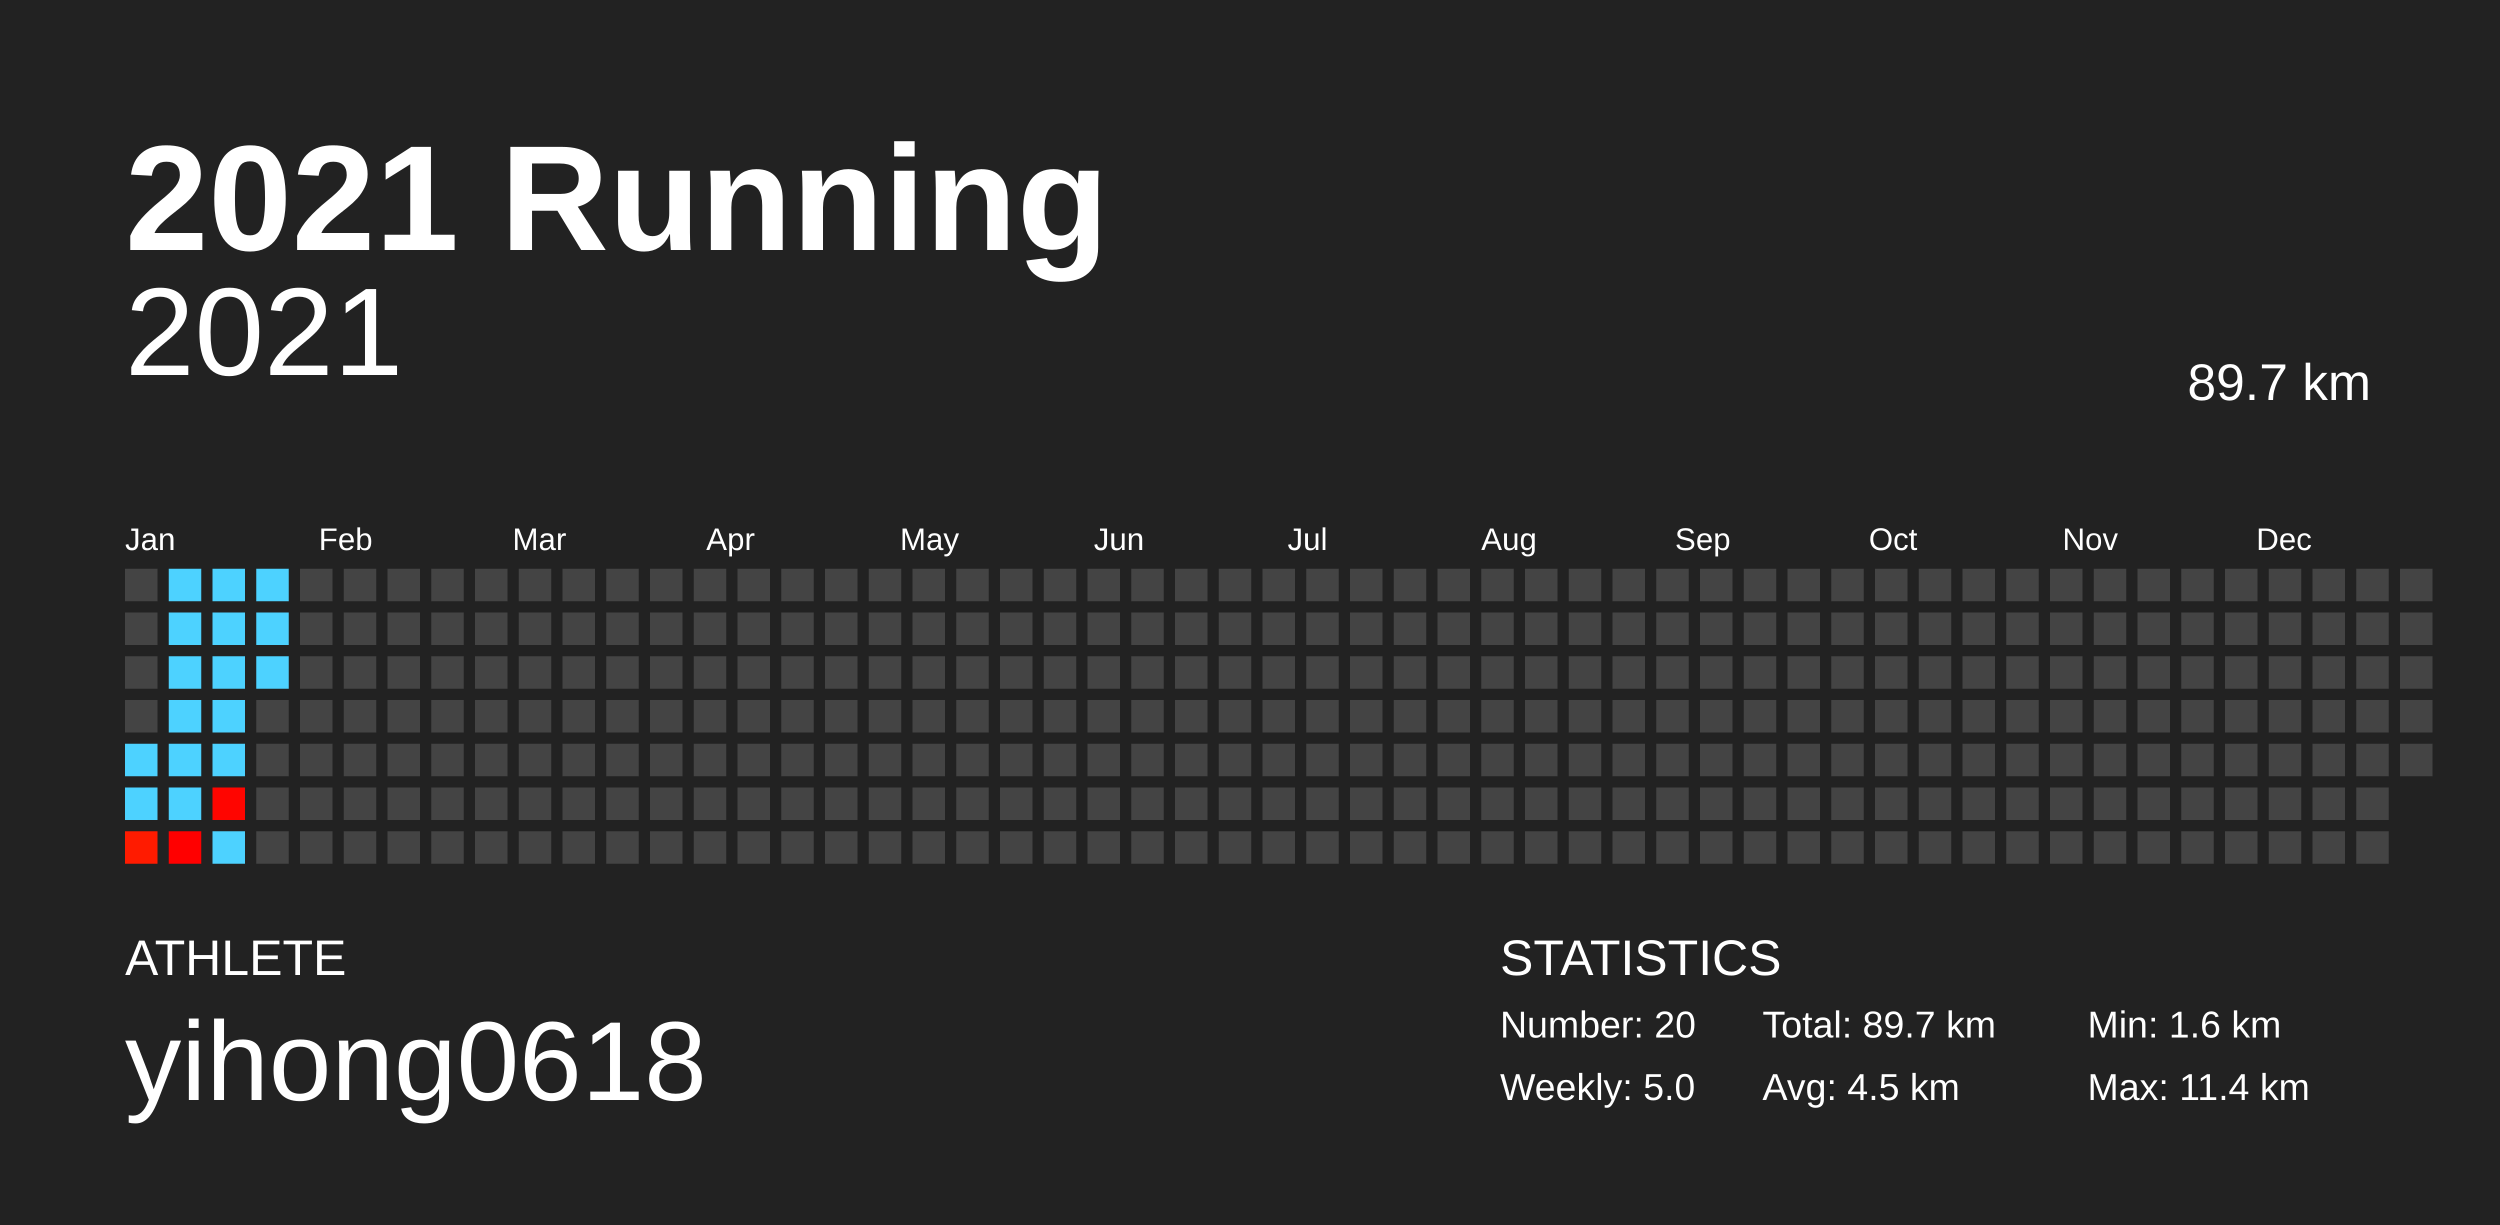
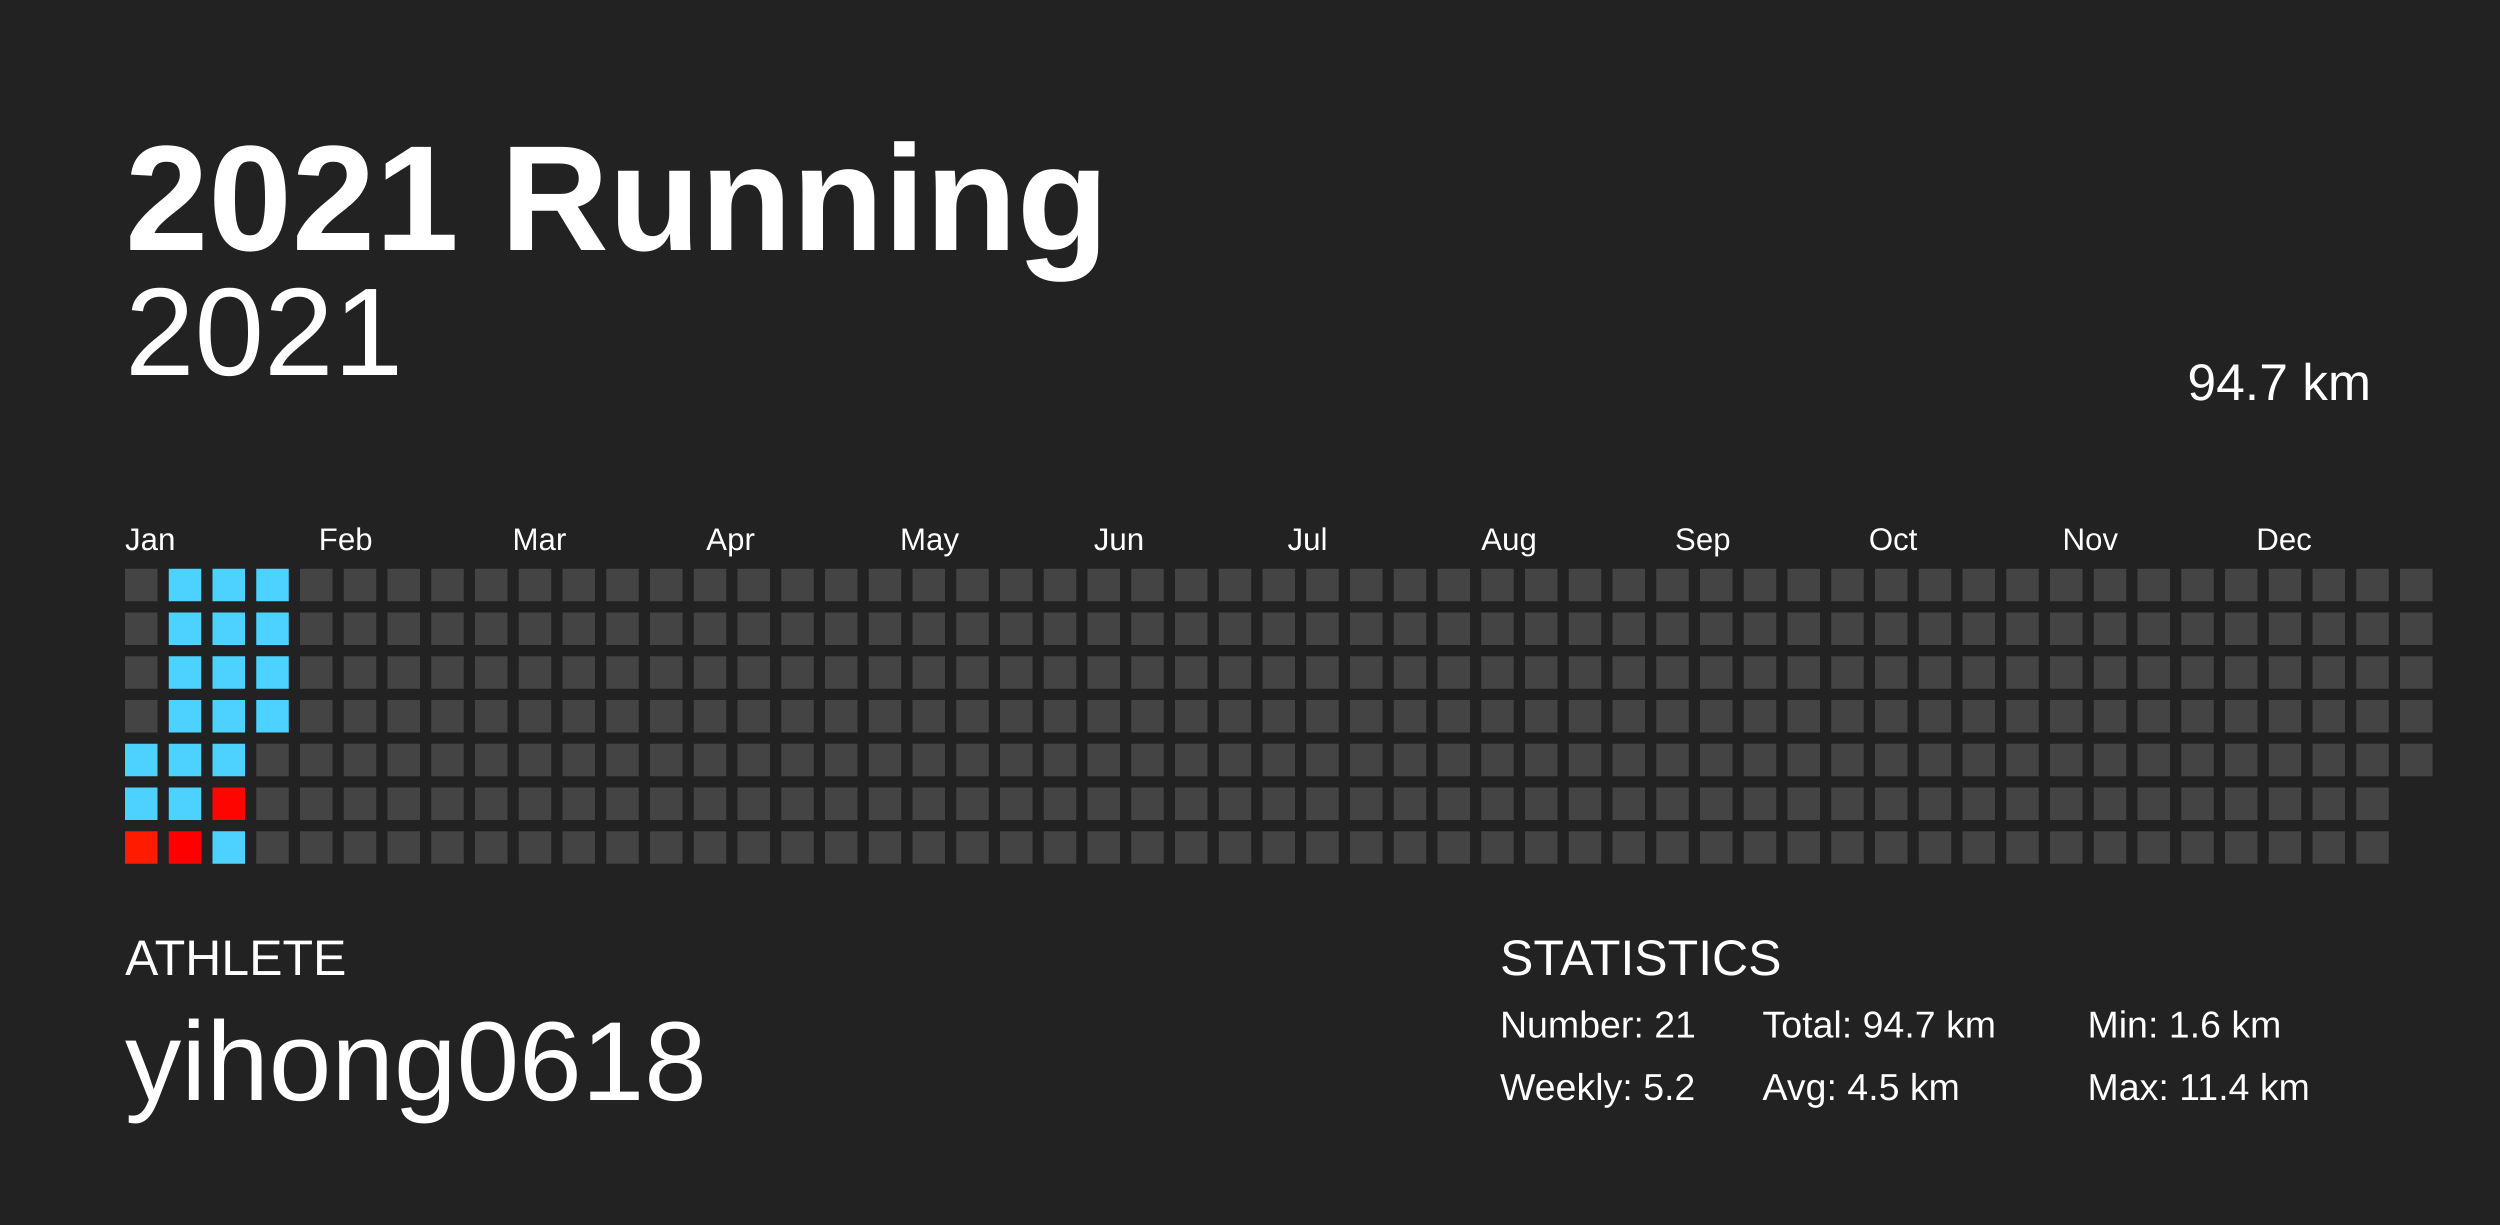
<svg xmlns="http://www.w3.org/2000/svg" baseProfile="full" height="98mm" version="1.1" viewBox="0,0,200,98" width="200mm">
  <defs />
  <rect fill="#222222" height="98" width="200" x="0" y="0" />
  <text fill="#FFFFFF" style="font-size:12px; font-family:Arial; font-weight:bold;" x="10" y="20">2021 Running</text>
  <text fill="#FFFFFF" style="font-size:4px; font-family:Arial" x="10" y="78">ATHLETE</text>
  <text fill="#FFFFFF" style="font-size:9px; font-family:Arial" x="10" y="88">yihong0618</text>
  <text fill="#FFFFFF" style="font-size:4px; font-family:Arial" x="120" y="78">STATISTICS</text>
-   <text fill="#FFFFFF" style="font-size:3px; font-family:Arial" x="120" y="83">Number: 20</text>
-   <text fill="#FFFFFF" style="font-size:3px; font-family:Arial" x="120" y="88">Weekly: 5.0</text>
-   <text fill="#FFFFFF" style="font-size:3px; font-family:Arial" x="141" y="83">Total: 89.7 km</text>
+   <text fill="#FFFFFF" style="font-size:3px; font-family:Arial" x="120" y="83">Number: 21</text>
+   <text fill="#FFFFFF" style="font-size:3px; font-family:Arial" x="120" y="88">Weekly: 5.2</text>
+   <text fill="#FFFFFF" style="font-size:3px; font-family:Arial" x="141" y="83">Total: 94.7 km</text>
  <text fill="#FFFFFF" style="font-size:3px; font-family:Arial" x="141" y="88">Avg: 4.5 km</text>
  <text fill="#FFFFFF" style="font-size:3px; font-family:Arial" x="167" y="83">Min: 1.6 km</text>
  <text fill="#FFFFFF" style="font-size:3px; font-family:Arial" x="167" y="88">Max: 11.4 km</text>
  <text alignment-baseline="hanging" fill="#FFFFFF" style="font-size:10.0px; font-family:Arial;" x="10" y="30">2021</text>
-   <text alignment-baseline="hanging" fill="#FFFFFF" style="font-size:4.125px; font-family:Arial;" x="175" y="32">89.7 km</text>
+   <text alignment-baseline="hanging" fill="#FFFFFF" style="font-size:4.125px; font-family:Arial;" x="175" y="32">94.7 km</text>
  <text fill="#FFFFFF" style="font-size:2.5px; font-family:Arial" x="10.0" y="44">Jan</text>
  <text fill="#FFFFFF" style="font-size:2.5px; font-family:Arial" x="25.5" y="44">Feb</text>
  <text fill="#FFFFFF" style="font-size:2.5px; font-family:Arial" x="41.0" y="44">Mar</text>
  <text fill="#FFFFFF" style="font-size:2.5px; font-family:Arial" x="56.5" y="44">Apr</text>
  <text fill="#FFFFFF" style="font-size:2.5px; font-family:Arial" x="72.0" y="44">May</text>
  <text fill="#FFFFFF" style="font-size:2.5px; font-family:Arial" x="87.5" y="44">Jun</text>
  <text fill="#FFFFFF" style="font-size:2.5px; font-family:Arial" x="103.0" y="44">Jul</text>
  <text fill="#FFFFFF" style="font-size:2.5px; font-family:Arial" x="118.5" y="44">Aug</text>
  <text fill="#FFFFFF" style="font-size:2.5px; font-family:Arial" x="134.0" y="44">Sep</text>
  <text fill="#FFFFFF" style="font-size:2.5px; font-family:Arial" x="149.5" y="44">Oct</text>
  <text fill="#FFFFFF" style="font-size:2.5px; font-family:Arial" x="165.0" y="44">Nov</text>
  <text fill="#FFFFFF" style="font-size:2.5px; font-family:Arial" x="180.5" y="44">Dec</text>
  <rect fill="#444444" height="2.6" width="2.6" x="10.0" y="45.5" />
  <rect fill="#444444" height="2.6" width="2.6" x="10.0" y="49.0" />
  <rect fill="#444444" height="2.6" width="2.6" x="10.0" y="52.5" />
  <rect fill="#444444" height="2.6" width="2.6" x="10.0" y="56.0" />
  <rect fill="#4dd2ff" height="2.6" width="2.6" x="10.0" y="59.5" />
  <rect fill="#4dd2ff" height="2.6" width="2.6" x="10.0" y="63.0" />
  <rect fill="#ff1b00" height="2.6" width="2.6" x="10.0" y="66.5" />
  <rect fill="#4dd2ff" height="2.6" width="2.6" x="13.5" y="45.5" />
  <rect fill="#4dd2ff" height="2.6" width="2.6" x="13.5" y="49.0" />
  <rect fill="#4dd2ff" height="2.6" width="2.6" x="13.5" y="52.5" />
  <rect fill="#4dd2ff" height="2.6" width="2.6" x="13.5" y="56.0" />
  <rect fill="#4dd2ff" height="2.6" width="2.6" x="13.5" y="59.5" />
  <rect fill="#4dd2ff" height="2.6" width="2.6" x="13.5" y="63.0" />
  <rect fill="#ff0000" height="2.6" width="2.6" x="13.5" y="66.5" />
  <rect fill="#4dd2ff" height="2.6" width="2.6" x="17.0" y="45.5" />
  <rect fill="#4dd2ff" height="2.6" width="2.6" x="17.0" y="49.0" />
  <rect fill="#4dd2ff" height="2.6" width="2.6" x="17.0" y="52.5" />
  <rect fill="#4dd2ff" height="2.6" width="2.6" x="17.0" y="56.0" />
  <rect fill="#4dd2ff" height="2.6" width="2.6" x="17.0" y="59.5" />
  <rect fill="#ff0500" height="2.6" width="2.6" x="17.0" y="63.0" />
  <rect fill="#4dd2ff" height="2.6" width="2.6" x="17.0" y="66.5" />
  <rect fill="#4dd2ff" height="2.6" width="2.6" x="20.5" y="45.5" />
  <rect fill="#4dd2ff" height="2.6" width="2.6" x="20.5" y="49.0" />
  <rect fill="#4dd2ff" height="2.6" width="2.6" x="20.5" y="52.5" />
-   <rect fill="#444444" height="2.6" width="2.6" x="20.5" y="56.0" />
+   <rect fill="#4dd2ff" height="2.6" width="2.6" x="20.5" y="56.0" />
  <rect fill="#444444" height="2.6" width="2.6" x="20.5" y="59.5" />
  <rect fill="#444444" height="2.6" width="2.6" x="20.5" y="63.0" />
  <rect fill="#444444" height="2.6" width="2.6" x="20.5" y="66.5" />
  <rect fill="#444444" height="2.6" width="2.6" x="24.0" y="45.5" />
  <rect fill="#444444" height="2.6" width="2.6" x="24.0" y="49.0" />
  <rect fill="#444444" height="2.6" width="2.6" x="24.0" y="52.5" />
  <rect fill="#444444" height="2.6" width="2.6" x="24.0" y="56.0" />
  <rect fill="#444444" height="2.6" width="2.6" x="24.0" y="59.5" />
  <rect fill="#444444" height="2.6" width="2.6" x="24.0" y="63.0" />
  <rect fill="#444444" height="2.6" width="2.6" x="24.0" y="66.5" />
  <rect fill="#444444" height="2.6" width="2.6" x="27.5" y="45.5" />
  <rect fill="#444444" height="2.6" width="2.6" x="27.5" y="49.0" />
  <rect fill="#444444" height="2.6" width="2.6" x="27.5" y="52.5" />
  <rect fill="#444444" height="2.6" width="2.6" x="27.5" y="56.0" />
  <rect fill="#444444" height="2.6" width="2.6" x="27.5" y="59.5" />
  <rect fill="#444444" height="2.6" width="2.6" x="27.5" y="63.0" />
  <rect fill="#444444" height="2.6" width="2.6" x="27.5" y="66.5" />
  <rect fill="#444444" height="2.6" width="2.6" x="31.0" y="45.5" />
  <rect fill="#444444" height="2.6" width="2.6" x="31.0" y="49.0" />
  <rect fill="#444444" height="2.6" width="2.6" x="31.0" y="52.5" />
  <rect fill="#444444" height="2.6" width="2.6" x="31.0" y="56.0" />
  <rect fill="#444444" height="2.6" width="2.6" x="31.0" y="59.5" />
  <rect fill="#444444" height="2.6" width="2.6" x="31.0" y="63.0" />
  <rect fill="#444444" height="2.6" width="2.6" x="31.0" y="66.5" />
  <rect fill="#444444" height="2.6" width="2.6" x="34.5" y="45.5" />
  <rect fill="#444444" height="2.6" width="2.6" x="34.5" y="49.0" />
  <rect fill="#444444" height="2.6" width="2.6" x="34.5" y="52.5" />
  <rect fill="#444444" height="2.6" width="2.6" x="34.5" y="56.0" />
  <rect fill="#444444" height="2.6" width="2.6" x="34.5" y="59.5" />
  <rect fill="#444444" height="2.6" width="2.6" x="34.5" y="63.0" />
  <rect fill="#444444" height="2.6" width="2.6" x="34.5" y="66.5" />
  <rect fill="#444444" height="2.6" width="2.6" x="38.0" y="45.5" />
  <rect fill="#444444" height="2.6" width="2.6" x="38.0" y="49.0" />
  <rect fill="#444444" height="2.6" width="2.6" x="38.0" y="52.5" />
  <rect fill="#444444" height="2.6" width="2.6" x="38.0" y="56.0" />
  <rect fill="#444444" height="2.6" width="2.6" x="38.0" y="59.5" />
  <rect fill="#444444" height="2.6" width="2.6" x="38.0" y="63.0" />
  <rect fill="#444444" height="2.6" width="2.6" x="38.0" y="66.5" />
  <rect fill="#444444" height="2.6" width="2.6" x="41.5" y="45.5" />
  <rect fill="#444444" height="2.6" width="2.6" x="41.5" y="49.0" />
  <rect fill="#444444" height="2.6" width="2.6" x="41.5" y="52.5" />
  <rect fill="#444444" height="2.6" width="2.6" x="41.5" y="56.0" />
  <rect fill="#444444" height="2.6" width="2.6" x="41.5" y="59.5" />
  <rect fill="#444444" height="2.6" width="2.6" x="41.5" y="63.0" />
  <rect fill="#444444" height="2.6" width="2.6" x="41.5" y="66.5" />
  <rect fill="#444444" height="2.6" width="2.6" x="45.0" y="45.5" />
  <rect fill="#444444" height="2.6" width="2.6" x="45.0" y="49.0" />
  <rect fill="#444444" height="2.6" width="2.6" x="45.0" y="52.5" />
  <rect fill="#444444" height="2.6" width="2.6" x="45.0" y="56.0" />
  <rect fill="#444444" height="2.6" width="2.6" x="45.0" y="59.5" />
  <rect fill="#444444" height="2.6" width="2.6" x="45.0" y="63.0" />
  <rect fill="#444444" height="2.6" width="2.6" x="45.0" y="66.5" />
  <rect fill="#444444" height="2.6" width="2.6" x="48.5" y="45.5" />
  <rect fill="#444444" height="2.6" width="2.6" x="48.5" y="49.0" />
  <rect fill="#444444" height="2.6" width="2.6" x="48.5" y="52.5" />
  <rect fill="#444444" height="2.6" width="2.6" x="48.5" y="56.0" />
  <rect fill="#444444" height="2.6" width="2.6" x="48.5" y="59.5" />
  <rect fill="#444444" height="2.6" width="2.6" x="48.5" y="63.0" />
  <rect fill="#444444" height="2.6" width="2.6" x="48.5" y="66.5" />
  <rect fill="#444444" height="2.6" width="2.6" x="52.0" y="45.5" />
  <rect fill="#444444" height="2.6" width="2.6" x="52.0" y="49.0" />
  <rect fill="#444444" height="2.6" width="2.6" x="52.0" y="52.5" />
  <rect fill="#444444" height="2.6" width="2.6" x="52.0" y="56.0" />
  <rect fill="#444444" height="2.6" width="2.6" x="52.0" y="59.5" />
  <rect fill="#444444" height="2.6" width="2.6" x="52.0" y="63.0" />
  <rect fill="#444444" height="2.6" width="2.6" x="52.0" y="66.5" />
  <rect fill="#444444" height="2.6" width="2.6" x="55.5" y="45.5" />
  <rect fill="#444444" height="2.6" width="2.6" x="55.5" y="49.0" />
  <rect fill="#444444" height="2.6" width="2.6" x="55.5" y="52.5" />
  <rect fill="#444444" height="2.6" width="2.6" x="55.5" y="56.0" />
  <rect fill="#444444" height="2.6" width="2.6" x="55.5" y="59.5" />
  <rect fill="#444444" height="2.6" width="2.6" x="55.5" y="63.0" />
  <rect fill="#444444" height="2.6" width="2.6" x="55.5" y="66.5" />
  <rect fill="#444444" height="2.6" width="2.6" x="59.0" y="45.5" />
  <rect fill="#444444" height="2.6" width="2.6" x="59.0" y="49.0" />
  <rect fill="#444444" height="2.6" width="2.6" x="59.0" y="52.5" />
  <rect fill="#444444" height="2.6" width="2.6" x="59.0" y="56.0" />
  <rect fill="#444444" height="2.6" width="2.6" x="59.0" y="59.5" />
  <rect fill="#444444" height="2.6" width="2.6" x="59.0" y="63.0" />
  <rect fill="#444444" height="2.6" width="2.6" x="59.0" y="66.5" />
  <rect fill="#444444" height="2.6" width="2.6" x="62.5" y="45.5" />
  <rect fill="#444444" height="2.6" width="2.6" x="62.5" y="49.0" />
  <rect fill="#444444" height="2.6" width="2.6" x="62.5" y="52.5" />
  <rect fill="#444444" height="2.6" width="2.6" x="62.5" y="56.0" />
  <rect fill="#444444" height="2.6" width="2.6" x="62.5" y="59.5" />
  <rect fill="#444444" height="2.6" width="2.6" x="62.5" y="63.0" />
  <rect fill="#444444" height="2.6" width="2.6" x="62.5" y="66.5" />
  <rect fill="#444444" height="2.6" width="2.6" x="66.0" y="45.5" />
  <rect fill="#444444" height="2.6" width="2.6" x="66.0" y="49.0" />
  <rect fill="#444444" height="2.6" width="2.6" x="66.0" y="52.5" />
  <rect fill="#444444" height="2.6" width="2.6" x="66.0" y="56.0" />
  <rect fill="#444444" height="2.6" width="2.6" x="66.0" y="59.5" />
  <rect fill="#444444" height="2.6" width="2.6" x="66.0" y="63.0" />
  <rect fill="#444444" height="2.6" width="2.6" x="66.0" y="66.5" />
  <rect fill="#444444" height="2.6" width="2.6" x="69.5" y="45.5" />
  <rect fill="#444444" height="2.6" width="2.6" x="69.5" y="49.0" />
  <rect fill="#444444" height="2.6" width="2.6" x="69.5" y="52.5" />
  <rect fill="#444444" height="2.6" width="2.6" x="69.5" y="56.0" />
  <rect fill="#444444" height="2.6" width="2.6" x="69.5" y="59.5" />
  <rect fill="#444444" height="2.6" width="2.6" x="69.5" y="63.0" />
  <rect fill="#444444" height="2.6" width="2.6" x="69.5" y="66.5" />
  <rect fill="#444444" height="2.6" width="2.6" x="73.0" y="45.5" />
  <rect fill="#444444" height="2.6" width="2.6" x="73.0" y="49.0" />
  <rect fill="#444444" height="2.6" width="2.6" x="73.0" y="52.5" />
  <rect fill="#444444" height="2.6" width="2.6" x="73.0" y="56.0" />
  <rect fill="#444444" height="2.6" width="2.6" x="73.0" y="59.5" />
  <rect fill="#444444" height="2.6" width="2.6" x="73.0" y="63.0" />
  <rect fill="#444444" height="2.6" width="2.6" x="73.0" y="66.5" />
  <rect fill="#444444" height="2.6" width="2.6" x="76.5" y="45.5" />
  <rect fill="#444444" height="2.6" width="2.6" x="76.5" y="49.0" />
  <rect fill="#444444" height="2.6" width="2.6" x="76.5" y="52.5" />
  <rect fill="#444444" height="2.6" width="2.6" x="76.5" y="56.0" />
  <rect fill="#444444" height="2.6" width="2.6" x="76.5" y="59.5" />
  <rect fill="#444444" height="2.6" width="2.6" x="76.5" y="63.0" />
  <rect fill="#444444" height="2.6" width="2.6" x="76.5" y="66.5" />
  <rect fill="#444444" height="2.6" width="2.6" x="80.0" y="45.5" />
  <rect fill="#444444" height="2.6" width="2.6" x="80.0" y="49.0" />
  <rect fill="#444444" height="2.6" width="2.6" x="80.0" y="52.5" />
  <rect fill="#444444" height="2.6" width="2.6" x="80.0" y="56.0" />
  <rect fill="#444444" height="2.6" width="2.6" x="80.0" y="59.5" />
  <rect fill="#444444" height="2.6" width="2.6" x="80.0" y="63.0" />
  <rect fill="#444444" height="2.6" width="2.6" x="80.0" y="66.5" />
  <rect fill="#444444" height="2.6" width="2.6" x="83.5" y="45.5" />
  <rect fill="#444444" height="2.6" width="2.6" x="83.5" y="49.0" />
  <rect fill="#444444" height="2.6" width="2.6" x="83.5" y="52.5" />
  <rect fill="#444444" height="2.6" width="2.6" x="83.5" y="56.0" />
  <rect fill="#444444" height="2.6" width="2.6" x="83.5" y="59.5" />
  <rect fill="#444444" height="2.6" width="2.6" x="83.5" y="63.0" />
  <rect fill="#444444" height="2.6" width="2.6" x="83.5" y="66.5" />
  <rect fill="#444444" height="2.6" width="2.6" x="87.0" y="45.5" />
  <rect fill="#444444" height="2.6" width="2.6" x="87.0" y="49.0" />
  <rect fill="#444444" height="2.6" width="2.6" x="87.0" y="52.5" />
  <rect fill="#444444" height="2.6" width="2.6" x="87.0" y="56.0" />
  <rect fill="#444444" height="2.6" width="2.6" x="87.0" y="59.5" />
  <rect fill="#444444" height="2.6" width="2.6" x="87.0" y="63.0" />
  <rect fill="#444444" height="2.6" width="2.6" x="87.0" y="66.5" />
  <rect fill="#444444" height="2.6" width="2.6" x="90.5" y="45.5" />
  <rect fill="#444444" height="2.6" width="2.6" x="90.5" y="49.0" />
  <rect fill="#444444" height="2.6" width="2.6" x="90.5" y="52.5" />
  <rect fill="#444444" height="2.6" width="2.6" x="90.5" y="56.0" />
  <rect fill="#444444" height="2.6" width="2.6" x="90.5" y="59.5" />
  <rect fill="#444444" height="2.6" width="2.6" x="90.5" y="63.0" />
  <rect fill="#444444" height="2.6" width="2.6" x="90.5" y="66.5" />
  <rect fill="#444444" height="2.6" width="2.6" x="94.0" y="45.5" />
  <rect fill="#444444" height="2.6" width="2.6" x="94.0" y="49.0" />
  <rect fill="#444444" height="2.6" width="2.6" x="94.0" y="52.5" />
  <rect fill="#444444" height="2.6" width="2.6" x="94.0" y="56.0" />
  <rect fill="#444444" height="2.6" width="2.6" x="94.0" y="59.5" />
  <rect fill="#444444" height="2.6" width="2.6" x="94.0" y="63.0" />
  <rect fill="#444444" height="2.6" width="2.6" x="94.0" y="66.5" />
  <rect fill="#444444" height="2.6" width="2.6" x="97.5" y="45.5" />
  <rect fill="#444444" height="2.6" width="2.6" x="97.5" y="49.0" />
  <rect fill="#444444" height="2.6" width="2.6" x="97.5" y="52.5" />
  <rect fill="#444444" height="2.6" width="2.6" x="97.5" y="56.0" />
  <rect fill="#444444" height="2.6" width="2.6" x="97.5" y="59.5" />
  <rect fill="#444444" height="2.6" width="2.6" x="97.5" y="63.0" />
  <rect fill="#444444" height="2.6" width="2.6" x="97.5" y="66.5" />
  <rect fill="#444444" height="2.6" width="2.6" x="101.0" y="45.5" />
  <rect fill="#444444" height="2.6" width="2.6" x="101.0" y="49.0" />
  <rect fill="#444444" height="2.6" width="2.6" x="101.0" y="52.5" />
  <rect fill="#444444" height="2.6" width="2.6" x="101.0" y="56.0" />
  <rect fill="#444444" height="2.6" width="2.6" x="101.0" y="59.5" />
  <rect fill="#444444" height="2.6" width="2.6" x="101.0" y="63.0" />
  <rect fill="#444444" height="2.6" width="2.6" x="101.0" y="66.5" />
  <rect fill="#444444" height="2.6" width="2.6" x="104.5" y="45.5" />
  <rect fill="#444444" height="2.6" width="2.6" x="104.5" y="49.0" />
  <rect fill="#444444" height="2.6" width="2.6" x="104.5" y="52.5" />
  <rect fill="#444444" height="2.6" width="2.6" x="104.5" y="56.0" />
  <rect fill="#444444" height="2.6" width="2.6" x="104.5" y="59.5" />
  <rect fill="#444444" height="2.6" width="2.6" x="104.5" y="63.0" />
  <rect fill="#444444" height="2.6" width="2.6" x="104.5" y="66.5" />
  <rect fill="#444444" height="2.6" width="2.6" x="108.0" y="45.5" />
  <rect fill="#444444" height="2.6" width="2.6" x="108.0" y="49.0" />
  <rect fill="#444444" height="2.6" width="2.6" x="108.0" y="52.5" />
  <rect fill="#444444" height="2.6" width="2.6" x="108.0" y="56.0" />
  <rect fill="#444444" height="2.6" width="2.6" x="108.0" y="59.5" />
  <rect fill="#444444" height="2.6" width="2.6" x="108.0" y="63.0" />
  <rect fill="#444444" height="2.6" width="2.6" x="108.0" y="66.5" />
  <rect fill="#444444" height="2.6" width="2.6" x="111.5" y="45.5" />
  <rect fill="#444444" height="2.6" width="2.6" x="111.5" y="49.0" />
  <rect fill="#444444" height="2.6" width="2.6" x="111.5" y="52.5" />
  <rect fill="#444444" height="2.6" width="2.6" x="111.5" y="56.0" />
  <rect fill="#444444" height="2.6" width="2.6" x="111.5" y="59.5" />
  <rect fill="#444444" height="2.6" width="2.6" x="111.5" y="63.0" />
  <rect fill="#444444" height="2.6" width="2.6" x="111.5" y="66.5" />
  <rect fill="#444444" height="2.6" width="2.6" x="115.0" y="45.5" />
  <rect fill="#444444" height="2.6" width="2.6" x="115.0" y="49.0" />
  <rect fill="#444444" height="2.6" width="2.6" x="115.0" y="52.5" />
  <rect fill="#444444" height="2.6" width="2.6" x="115.0" y="56.0" />
  <rect fill="#444444" height="2.6" width="2.6" x="115.0" y="59.5" />
  <rect fill="#444444" height="2.6" width="2.6" x="115.0" y="63.0" />
  <rect fill="#444444" height="2.6" width="2.6" x="115.0" y="66.5" />
  <rect fill="#444444" height="2.6" width="2.6" x="118.5" y="45.5" />
  <rect fill="#444444" height="2.6" width="2.6" x="118.5" y="49.0" />
  <rect fill="#444444" height="2.6" width="2.6" x="118.5" y="52.5" />
  <rect fill="#444444" height="2.6" width="2.6" x="118.5" y="56.0" />
  <rect fill="#444444" height="2.6" width="2.6" x="118.5" y="59.5" />
  <rect fill="#444444" height="2.6" width="2.6" x="118.5" y="63.0" />
  <rect fill="#444444" height="2.6" width="2.6" x="118.5" y="66.5" />
  <rect fill="#444444" height="2.6" width="2.6" x="122.0" y="45.5" />
  <rect fill="#444444" height="2.6" width="2.6" x="122.0" y="49.0" />
  <rect fill="#444444" height="2.6" width="2.6" x="122.0" y="52.5" />
  <rect fill="#444444" height="2.6" width="2.6" x="122.0" y="56.0" />
  <rect fill="#444444" height="2.6" width="2.6" x="122.0" y="59.5" />
  <rect fill="#444444" height="2.6" width="2.6" x="122.0" y="63.0" />
  <rect fill="#444444" height="2.6" width="2.6" x="122.0" y="66.5" />
  <rect fill="#444444" height="2.6" width="2.6" x="125.5" y="45.5" />
  <rect fill="#444444" height="2.6" width="2.6" x="125.5" y="49.0" />
  <rect fill="#444444" height="2.6" width="2.6" x="125.5" y="52.5" />
  <rect fill="#444444" height="2.6" width="2.6" x="125.5" y="56.0" />
  <rect fill="#444444" height="2.6" width="2.6" x="125.5" y="59.5" />
  <rect fill="#444444" height="2.6" width="2.6" x="125.5" y="63.0" />
  <rect fill="#444444" height="2.6" width="2.6" x="125.5" y="66.5" />
  <rect fill="#444444" height="2.6" width="2.6" x="129.0" y="45.5" />
  <rect fill="#444444" height="2.6" width="2.6" x="129.0" y="49.0" />
  <rect fill="#444444" height="2.6" width="2.6" x="129.0" y="52.5" />
  <rect fill="#444444" height="2.6" width="2.6" x="129.0" y="56.0" />
  <rect fill="#444444" height="2.6" width="2.6" x="129.0" y="59.5" />
  <rect fill="#444444" height="2.6" width="2.6" x="129.0" y="63.0" />
  <rect fill="#444444" height="2.6" width="2.6" x="129.0" y="66.5" />
  <rect fill="#444444" height="2.6" width="2.6" x="132.5" y="45.5" />
  <rect fill="#444444" height="2.6" width="2.6" x="132.5" y="49.0" />
  <rect fill="#444444" height="2.6" width="2.6" x="132.5" y="52.5" />
  <rect fill="#444444" height="2.6" width="2.6" x="132.5" y="56.0" />
  <rect fill="#444444" height="2.6" width="2.6" x="132.5" y="59.5" />
  <rect fill="#444444" height="2.6" width="2.6" x="132.5" y="63.0" />
  <rect fill="#444444" height="2.6" width="2.6" x="132.5" y="66.5" />
  <rect fill="#444444" height="2.6" width="2.6" x="136.0" y="45.5" />
  <rect fill="#444444" height="2.6" width="2.6" x="136.0" y="49.0" />
  <rect fill="#444444" height="2.6" width="2.6" x="136.0" y="52.5" />
  <rect fill="#444444" height="2.6" width="2.6" x="136.0" y="56.0" />
  <rect fill="#444444" height="2.6" width="2.6" x="136.0" y="59.5" />
  <rect fill="#444444" height="2.6" width="2.6" x="136.0" y="63.0" />
  <rect fill="#444444" height="2.6" width="2.6" x="136.0" y="66.5" />
  <rect fill="#444444" height="2.6" width="2.6" x="139.5" y="45.5" />
  <rect fill="#444444" height="2.6" width="2.6" x="139.5" y="49.0" />
  <rect fill="#444444" height="2.6" width="2.6" x="139.5" y="52.5" />
  <rect fill="#444444" height="2.6" width="2.6" x="139.5" y="56.0" />
  <rect fill="#444444" height="2.6" width="2.6" x="139.5" y="59.5" />
  <rect fill="#444444" height="2.6" width="2.6" x="139.5" y="63.0" />
  <rect fill="#444444" height="2.6" width="2.6" x="139.5" y="66.5" />
  <rect fill="#444444" height="2.6" width="2.6" x="143.0" y="45.5" />
  <rect fill="#444444" height="2.6" width="2.6" x="143.0" y="49.0" />
  <rect fill="#444444" height="2.6" width="2.6" x="143.0" y="52.5" />
  <rect fill="#444444" height="2.6" width="2.6" x="143.0" y="56.0" />
  <rect fill="#444444" height="2.6" width="2.6" x="143.0" y="59.5" />
  <rect fill="#444444" height="2.6" width="2.6" x="143.0" y="63.0" />
  <rect fill="#444444" height="2.6" width="2.6" x="143.0" y="66.5" />
  <rect fill="#444444" height="2.6" width="2.6" x="146.5" y="45.5" />
  <rect fill="#444444" height="2.6" width="2.6" x="146.5" y="49.0" />
  <rect fill="#444444" height="2.6" width="2.6" x="146.5" y="52.5" />
  <rect fill="#444444" height="2.6" width="2.6" x="146.5" y="56.0" />
  <rect fill="#444444" height="2.6" width="2.6" x="146.5" y="59.5" />
  <rect fill="#444444" height="2.6" width="2.6" x="146.5" y="63.0" />
  <rect fill="#444444" height="2.6" width="2.6" x="146.5" y="66.5" />
  <rect fill="#444444" height="2.6" width="2.6" x="150.0" y="45.5" />
  <rect fill="#444444" height="2.6" width="2.6" x="150.0" y="49.0" />
  <rect fill="#444444" height="2.6" width="2.6" x="150.0" y="52.5" />
  <rect fill="#444444" height="2.6" width="2.6" x="150.0" y="56.0" />
  <rect fill="#444444" height="2.6" width="2.6" x="150.0" y="59.5" />
  <rect fill="#444444" height="2.6" width="2.6" x="150.0" y="63.0" />
  <rect fill="#444444" height="2.6" width="2.6" x="150.0" y="66.5" />
  <rect fill="#444444" height="2.6" width="2.6" x="153.5" y="45.5" />
  <rect fill="#444444" height="2.6" width="2.6" x="153.5" y="49.0" />
  <rect fill="#444444" height="2.6" width="2.6" x="153.5" y="52.5" />
  <rect fill="#444444" height="2.6" width="2.6" x="153.5" y="56.0" />
  <rect fill="#444444" height="2.6" width="2.6" x="153.5" y="59.5" />
  <rect fill="#444444" height="2.6" width="2.6" x="153.5" y="63.0" />
  <rect fill="#444444" height="2.6" width="2.6" x="153.5" y="66.5" />
  <rect fill="#444444" height="2.6" width="2.6" x="157.0" y="45.5" />
  <rect fill="#444444" height="2.6" width="2.6" x="157.0" y="49.0" />
  <rect fill="#444444" height="2.6" width="2.6" x="157.0" y="52.5" />
  <rect fill="#444444" height="2.6" width="2.6" x="157.0" y="56.0" />
  <rect fill="#444444" height="2.6" width="2.6" x="157.0" y="59.5" />
  <rect fill="#444444" height="2.6" width="2.6" x="157.0" y="63.0" />
  <rect fill="#444444" height="2.6" width="2.6" x="157.0" y="66.5" />
  <rect fill="#444444" height="2.6" width="2.6" x="160.5" y="45.5" />
  <rect fill="#444444" height="2.6" width="2.6" x="160.5" y="49.0" />
  <rect fill="#444444" height="2.6" width="2.6" x="160.5" y="52.5" />
  <rect fill="#444444" height="2.6" width="2.6" x="160.5" y="56.0" />
  <rect fill="#444444" height="2.6" width="2.6" x="160.5" y="59.5" />
  <rect fill="#444444" height="2.6" width="2.6" x="160.5" y="63.0" />
  <rect fill="#444444" height="2.6" width="2.6" x="160.5" y="66.5" />
  <rect fill="#444444" height="2.6" width="2.6" x="164.0" y="45.5" />
  <rect fill="#444444" height="2.6" width="2.6" x="164.0" y="49.0" />
  <rect fill="#444444" height="2.6" width="2.6" x="164.0" y="52.5" />
  <rect fill="#444444" height="2.6" width="2.6" x="164.0" y="56.0" />
  <rect fill="#444444" height="2.6" width="2.6" x="164.0" y="59.5" />
  <rect fill="#444444" height="2.6" width="2.6" x="164.0" y="63.0" />
  <rect fill="#444444" height="2.6" width="2.6" x="164.0" y="66.5" />
  <rect fill="#444444" height="2.6" width="2.6" x="167.5" y="45.5" />
  <rect fill="#444444" height="2.6" width="2.6" x="167.5" y="49.0" />
  <rect fill="#444444" height="2.6" width="2.6" x="167.5" y="52.5" />
  <rect fill="#444444" height="2.6" width="2.6" x="167.5" y="56.0" />
  <rect fill="#444444" height="2.6" width="2.6" x="167.5" y="59.5" />
  <rect fill="#444444" height="2.6" width="2.6" x="167.5" y="63.0" />
  <rect fill="#444444" height="2.6" width="2.6" x="167.5" y="66.5" />
  <rect fill="#444444" height="2.6" width="2.6" x="171.0" y="45.5" />
  <rect fill="#444444" height="2.6" width="2.6" x="171.0" y="49.0" />
  <rect fill="#444444" height="2.6" width="2.6" x="171.0" y="52.5" />
  <rect fill="#444444" height="2.6" width="2.6" x="171.0" y="56.0" />
  <rect fill="#444444" height="2.6" width="2.6" x="171.0" y="59.5" />
  <rect fill="#444444" height="2.6" width="2.6" x="171.0" y="63.0" />
  <rect fill="#444444" height="2.6" width="2.6" x="171.0" y="66.5" />
  <rect fill="#444444" height="2.6" width="2.6" x="174.5" y="45.5" />
  <rect fill="#444444" height="2.6" width="2.6" x="174.5" y="49.0" />
  <rect fill="#444444" height="2.6" width="2.6" x="174.5" y="52.5" />
  <rect fill="#444444" height="2.6" width="2.6" x="174.5" y="56.0" />
  <rect fill="#444444" height="2.6" width="2.6" x="174.5" y="59.5" />
  <rect fill="#444444" height="2.6" width="2.6" x="174.5" y="63.0" />
  <rect fill="#444444" height="2.6" width="2.6" x="174.5" y="66.5" />
  <rect fill="#444444" height="2.6" width="2.6" x="178.0" y="45.5" />
  <rect fill="#444444" height="2.6" width="2.6" x="178.0" y="49.0" />
  <rect fill="#444444" height="2.6" width="2.6" x="178.0" y="52.5" />
  <rect fill="#444444" height="2.6" width="2.6" x="178.0" y="56.0" />
  <rect fill="#444444" height="2.6" width="2.6" x="178.0" y="59.5" />
  <rect fill="#444444" height="2.6" width="2.6" x="178.0" y="63.0" />
  <rect fill="#444444" height="2.6" width="2.6" x="178.0" y="66.5" />
  <rect fill="#444444" height="2.6" width="2.6" x="181.5" y="45.5" />
  <rect fill="#444444" height="2.6" width="2.6" x="181.5" y="49.0" />
  <rect fill="#444444" height="2.6" width="2.6" x="181.5" y="52.5" />
  <rect fill="#444444" height="2.6" width="2.6" x="181.5" y="56.0" />
  <rect fill="#444444" height="2.6" width="2.6" x="181.5" y="59.5" />
  <rect fill="#444444" height="2.6" width="2.6" x="181.5" y="63.0" />
  <rect fill="#444444" height="2.6" width="2.6" x="181.5" y="66.5" />
  <rect fill="#444444" height="2.6" width="2.6" x="185.0" y="45.5" />
  <rect fill="#444444" height="2.6" width="2.6" x="185.0" y="49.0" />
  <rect fill="#444444" height="2.6" width="2.6" x="185.0" y="52.5" />
  <rect fill="#444444" height="2.6" width="2.6" x="185.0" y="56.0" />
  <rect fill="#444444" height="2.6" width="2.6" x="185.0" y="59.5" />
  <rect fill="#444444" height="2.6" width="2.6" x="185.0" y="63.0" />
  <rect fill="#444444" height="2.6" width="2.6" x="185.0" y="66.5" />
  <rect fill="#444444" height="2.6" width="2.6" x="188.5" y="45.5" />
  <rect fill="#444444" height="2.6" width="2.6" x="188.5" y="49.0" />
  <rect fill="#444444" height="2.6" width="2.6" x="188.5" y="52.5" />
  <rect fill="#444444" height="2.6" width="2.6" x="188.5" y="56.0" />
  <rect fill="#444444" height="2.6" width="2.6" x="188.5" y="59.5" />
  <rect fill="#444444" height="2.6" width="2.6" x="188.5" y="63.0" />
  <rect fill="#444444" height="2.6" width="2.6" x="188.5" y="66.5" />
  <rect fill="#444444" height="2.6" width="2.6" x="192.0" y="45.5" />
  <rect fill="#444444" height="2.6" width="2.6" x="192.0" y="49.0" />
  <rect fill="#444444" height="2.6" width="2.6" x="192.0" y="52.5" />
  <rect fill="#444444" height="2.6" width="2.6" x="192.0" y="56.0" />
  <rect fill="#444444" height="2.6" width="2.6" x="192.0" y="59.5" />
</svg>
